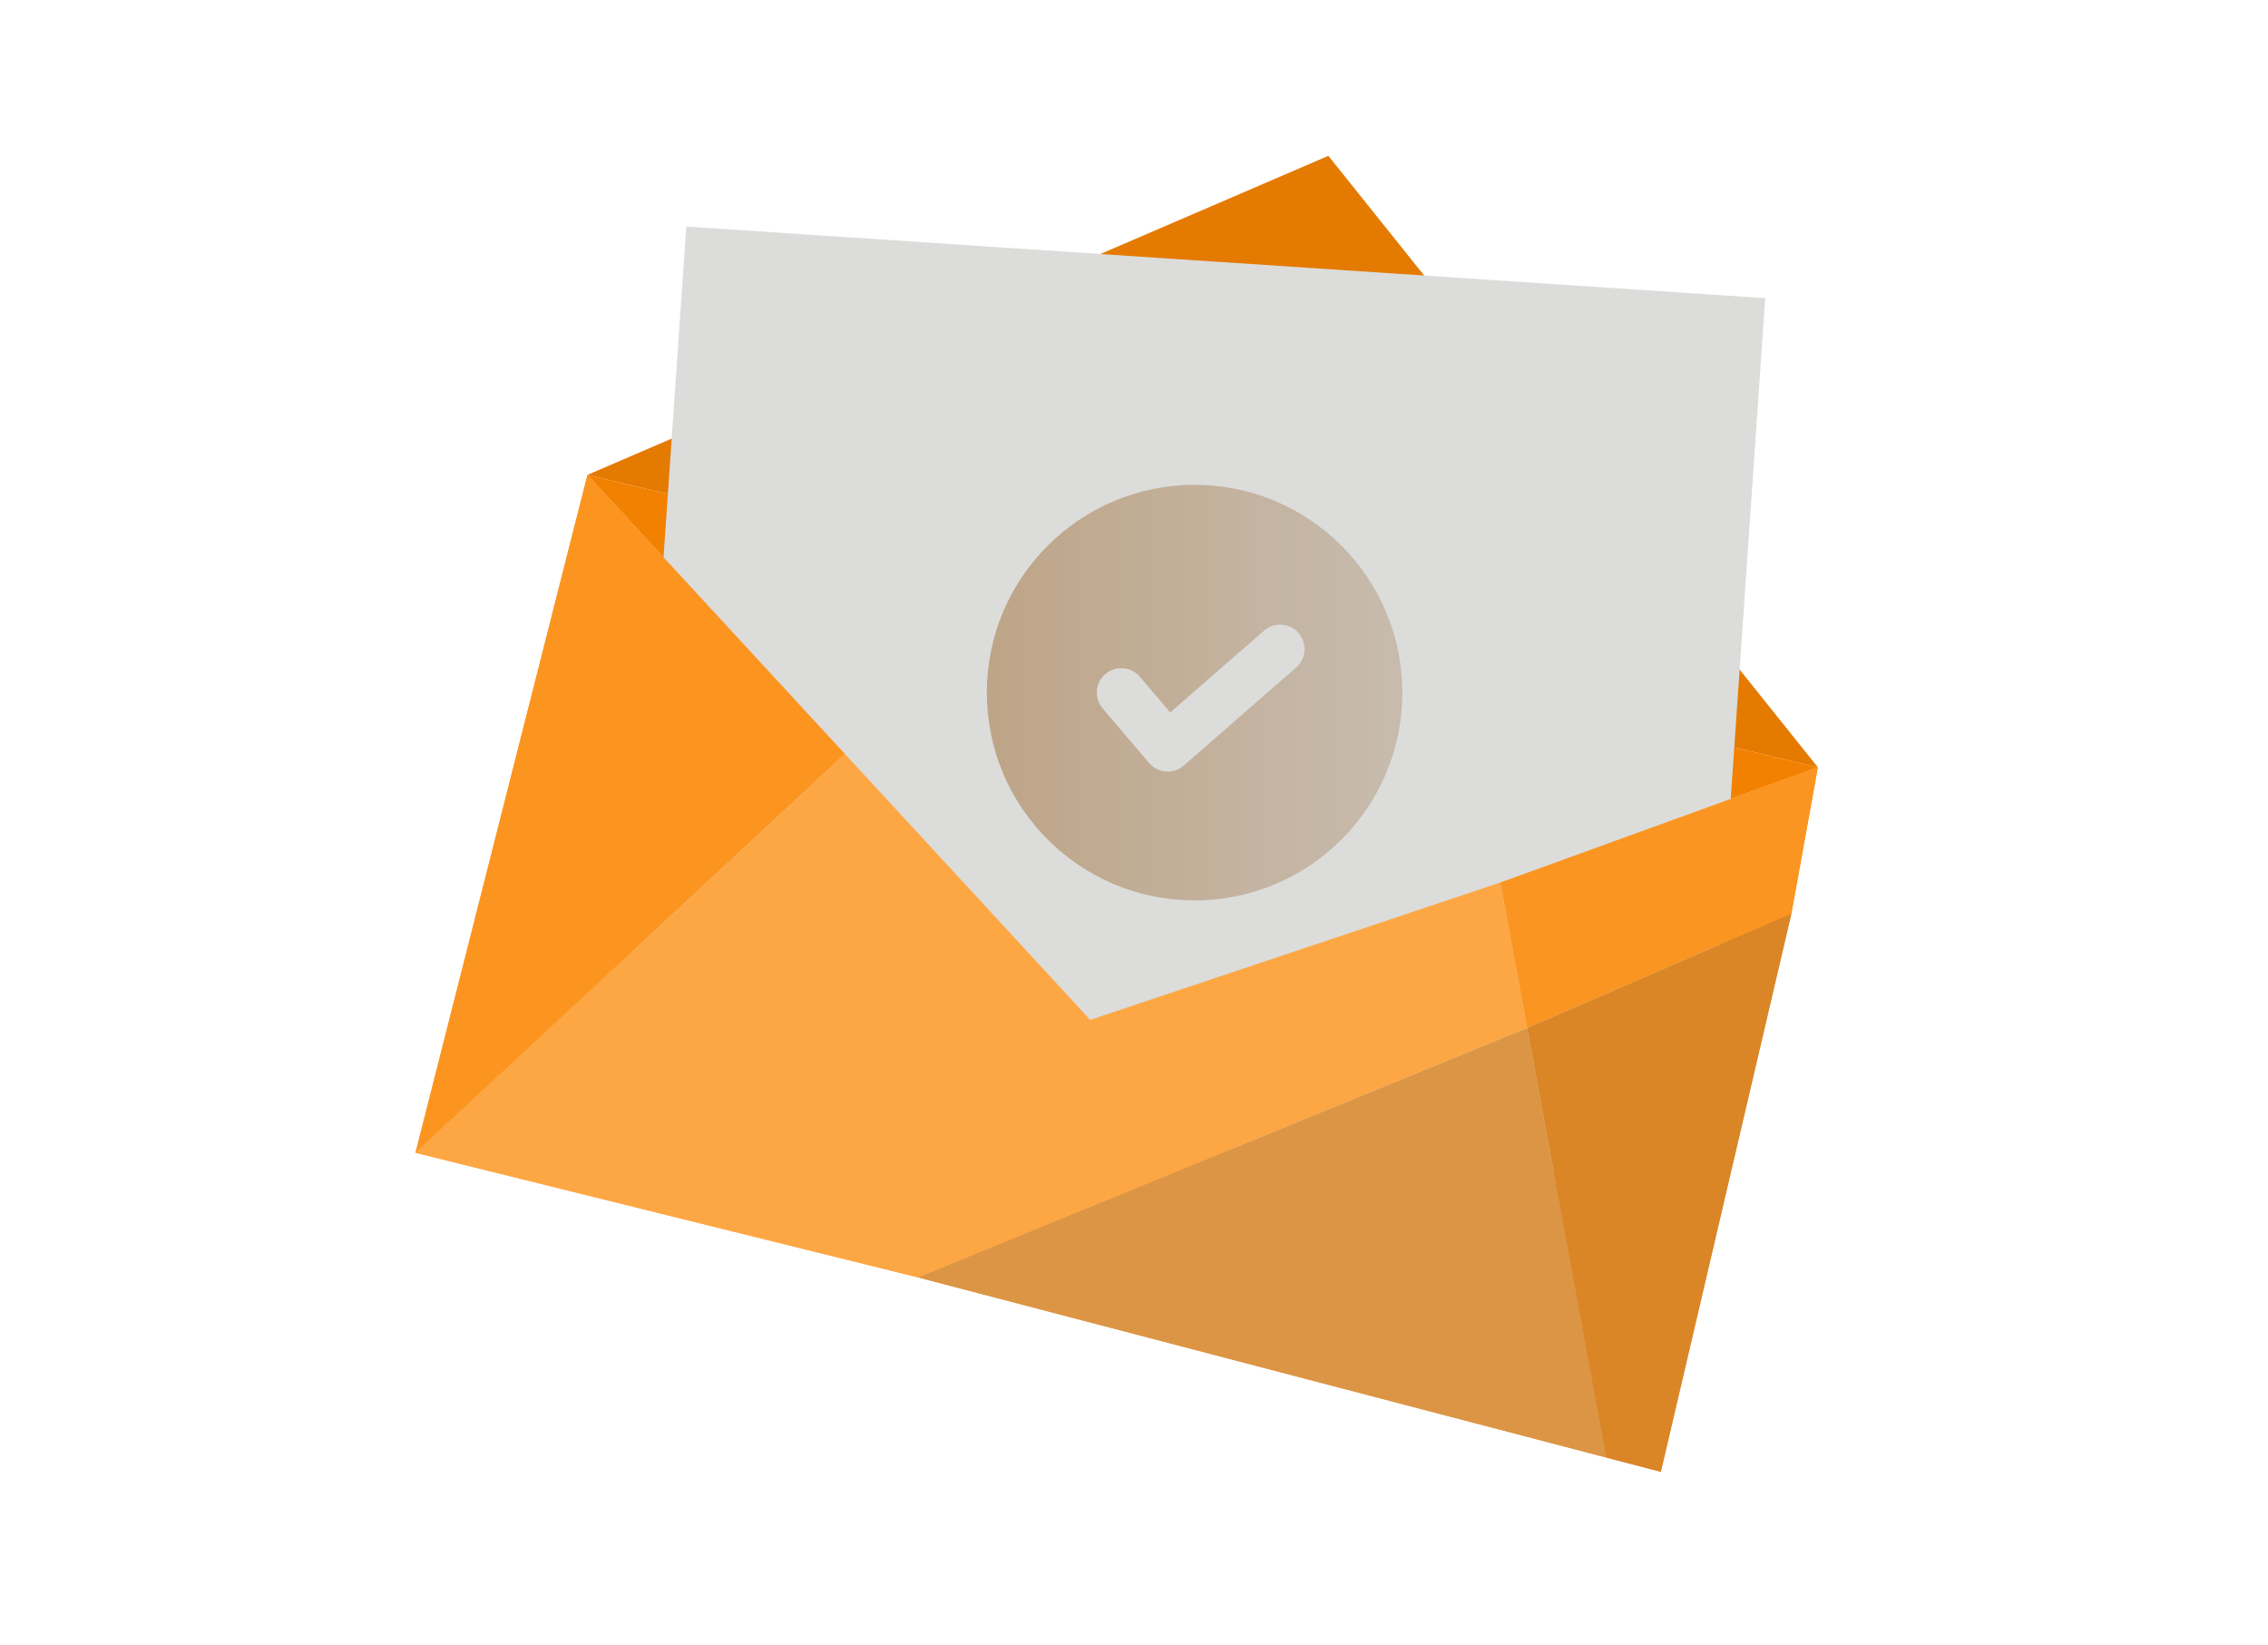
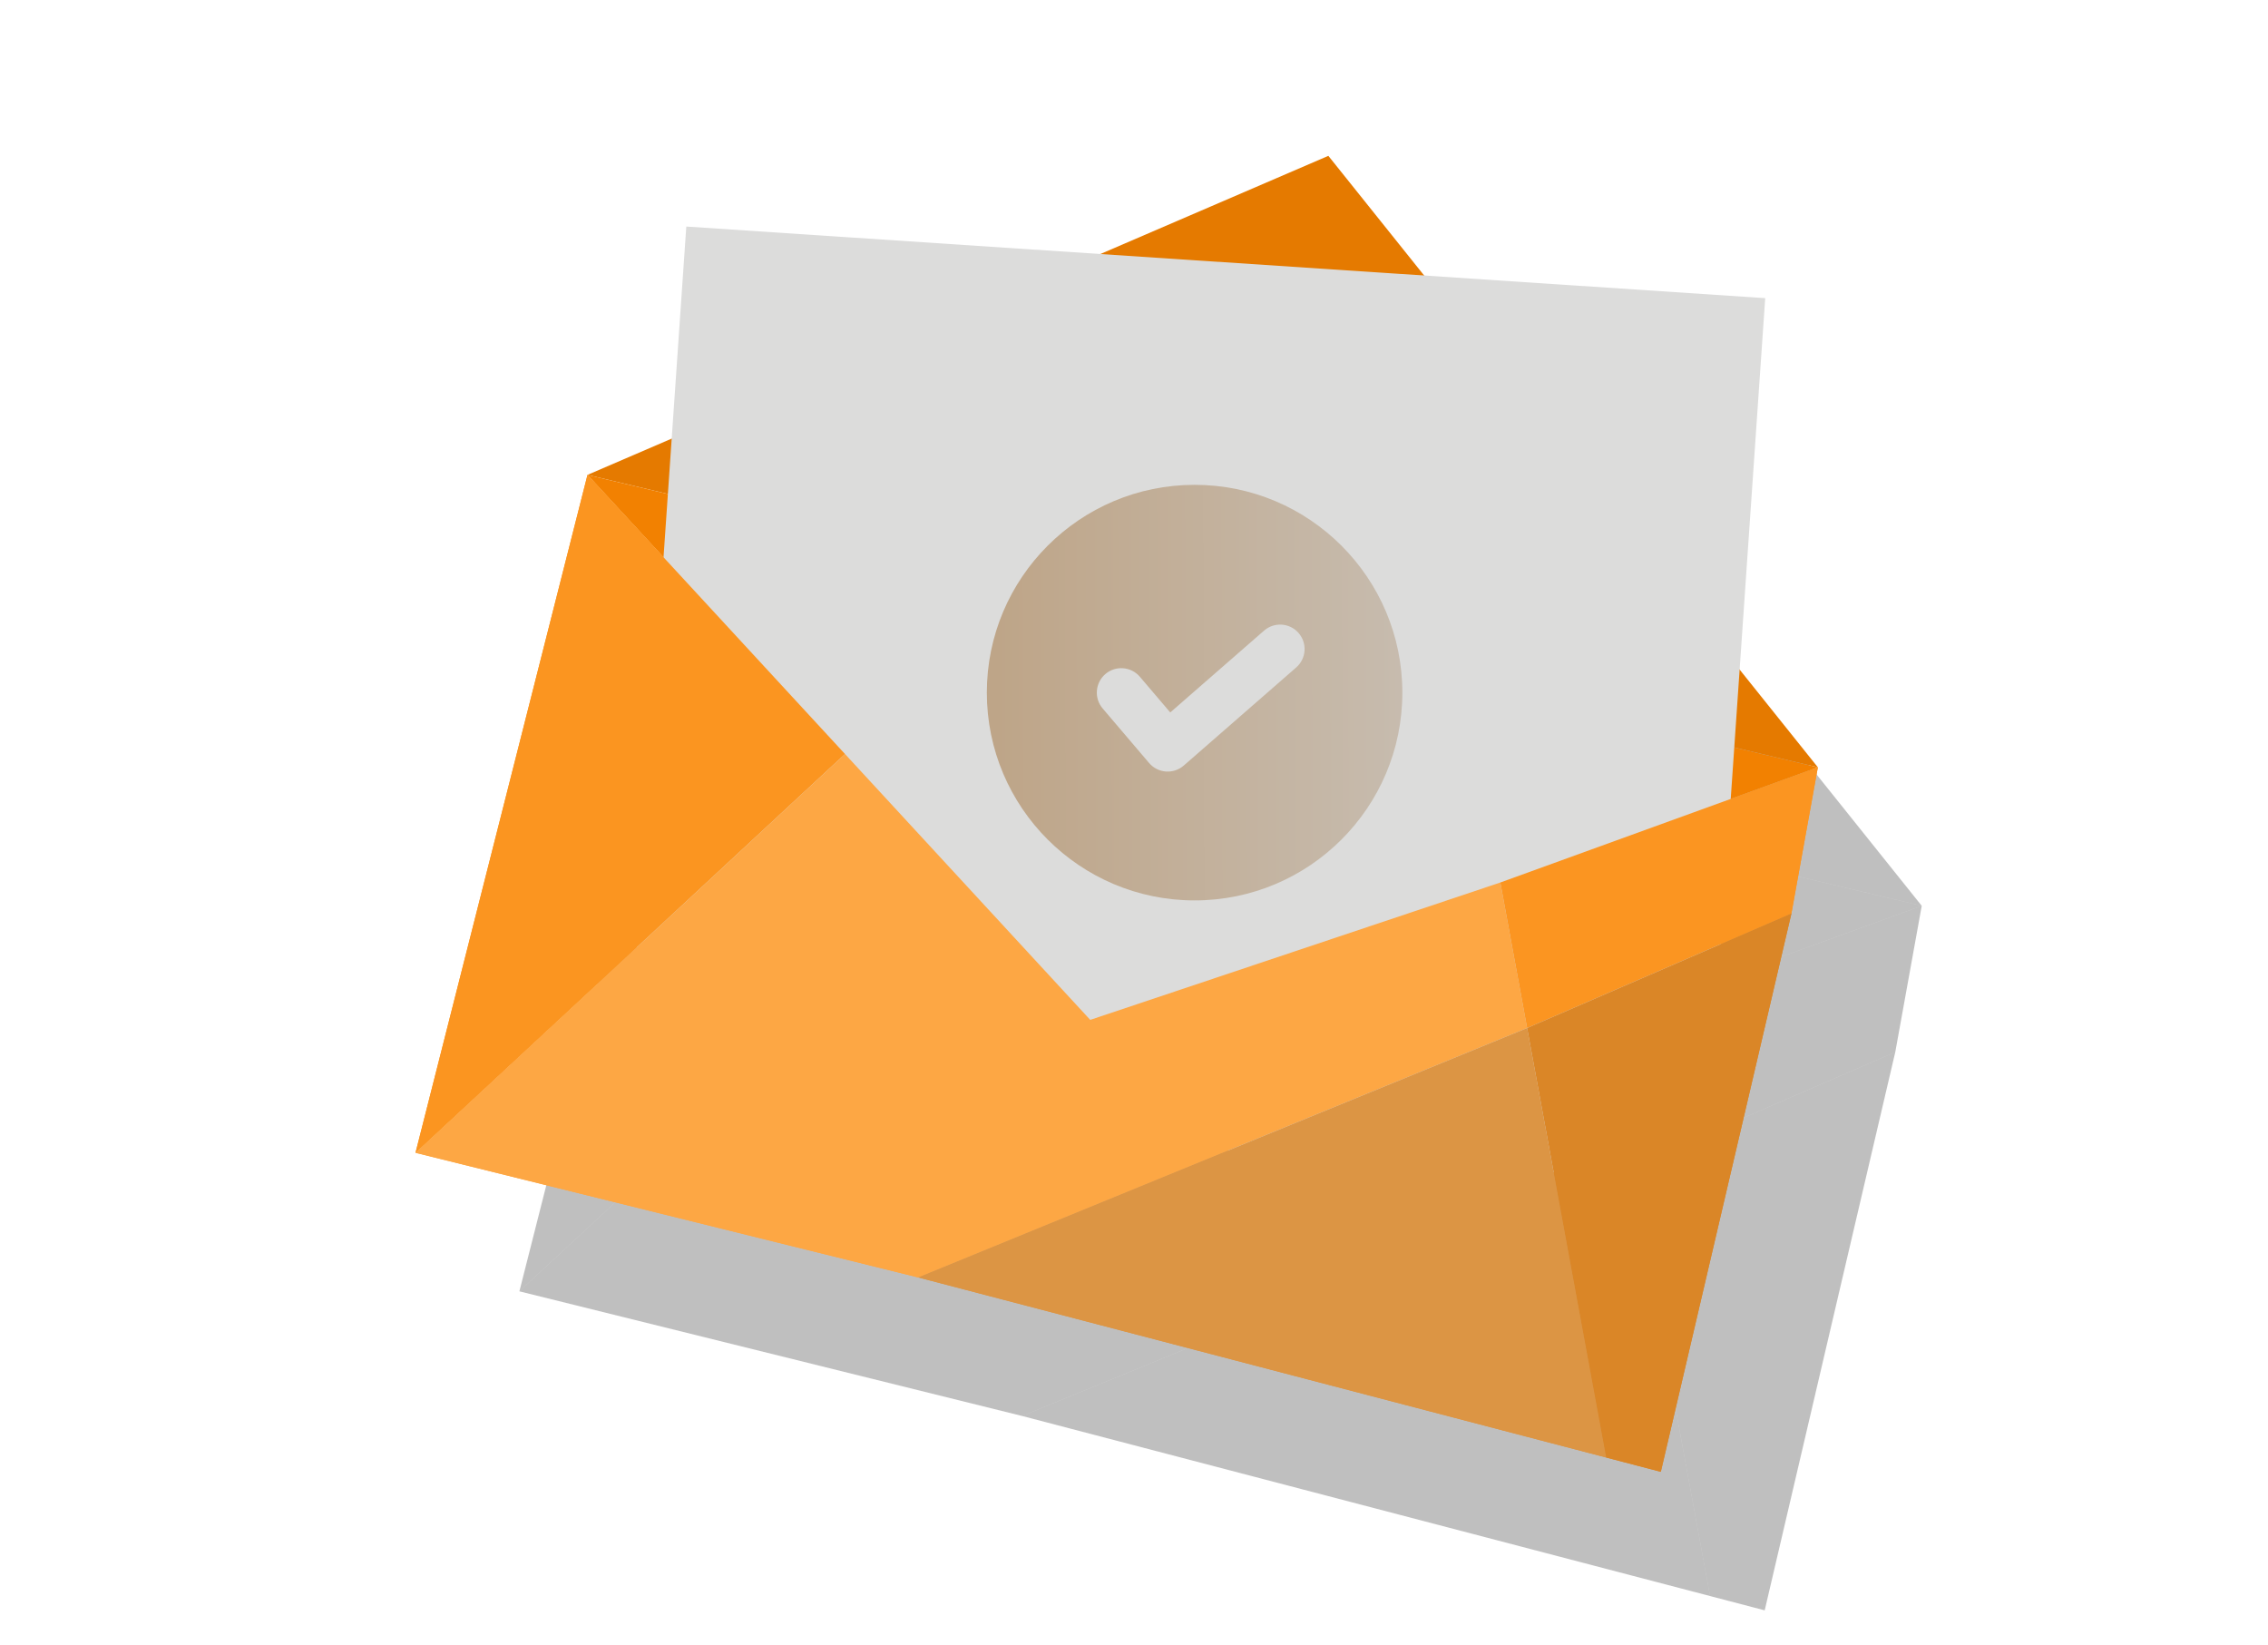
<svg xmlns="http://www.w3.org/2000/svg" width="131" height="95" viewBox="0 0 131 95" fill="none">
+   <path d="M39.934 35.424L54.807 51.545L68.972 66.899L92.66 58.966L111 52.313L39.934 35.424Z" fill="black" fill-opacity="0.25" />
+   <path d="M111 52.313L82.726 17L39.934 35.424L111 52.313Z" fill="black" fill-opacity="0.25" />
+   <path d="M109.472 60.758L111 52.313L92.66 58.966L94.207 67.37L109.472 60.758Z" fill="black" fill-opacity="0.25" />
+   <path d="M101.929 93L109.472 60.758L94.207 67.37L98.774 92.174L101.929 93Z" fill="black" fill-opacity="0.25" />
+   <path d="M59.038 81.775L98.774 92.174L94.207 67.37L59.038 81.775Z" fill="black" fill-opacity="0.25" />
+   <path d="M68.972 66.899L54.807 51.545L30 74.576L59.038 81.775L94.207 67.37L92.66 58.966L68.972 66.899Z" fill="black" fill-opacity="0.25" />
+   <path d="M39.934 35.424L30 74.576L54.807 51.545L39.934 35.424Z" fill="black" fill-opacity="0.25" />
  <path d="M33.934 27.424L24 66.576L48.807 43.545L33.934 27.424Z" fill="#FB9520" />
  <path d="M62.972 58.899L48.807 43.545L24 66.576L53.038 73.775L88.207 59.37L86.66 50.966L62.972 58.899Z" fill="#FDA744" />
  <path d="M53.038 73.775L92.774 84.174L88.207 59.37L53.038 73.775Z" fill="#DC9544" />
  <path d="M103.472 52.758L105 44.313L86.66 50.966L88.207 59.37L103.472 52.758Z" fill="#FB9521" />
  <path d="M95.929 85L103.472 52.758L88.207 59.37L92.774 84.174L95.929 85Z" fill="#DA8627" />
  <path d="M33.934 27.424L48.807 43.545L62.972 58.899L86.66 50.966L105 44.313L33.934 27.424Z" fill="#F28101" />
  <path d="M105 44.313L76.726 9L33.934 27.424L105 44.313Z" fill="#E57A00" />
  <path d="M39.641 13.084L101.959 17.218L98.442 68.279L36.124 64.144L39.641 13.084Z" fill="#DCDCDB" />
  <path d="M33.934 27.424L24 66.576L48.807 43.545L33.934 27.424Z" fill="#FB9520" />
  <path d="M62.972 58.899L48.807 43.545L24 66.576L53.038 73.775L88.207 59.37L86.66 50.966L62.972 58.899Z" fill="#FDA744" />
  <path d="M53.038 73.775L92.774 84.174L88.207 59.37L53.038 73.775Z" fill="#DC9544" />
  <path d="M103.472 52.758L105 44.313L86.66 50.966L88.207 59.37L103.472 52.758Z" fill="#FB9521" />
  <path d="M95.929 85L103.472 52.758L88.207 59.37L92.774 84.174L95.929 85Z" fill="#DA8627" />
  <path d="M81 40C81 46.627 75.627 52 69 52C62.373 52 57 46.627 57 40C57 33.373 62.373 28 69 28C75.627 28 81 33.373 81 40Z" fill="url(#paint0_linear_419_509)" />
  <path fill-rule="evenodd" clip-rule="evenodd" d="M75.005 36.555C75.518 37.143 75.457 38.034 74.869 38.547L68.374 44.212C68.089 44.46 67.717 44.584 67.341 44.556C66.965 44.528 66.615 44.351 66.371 44.063L63.69 40.915C63.184 40.322 63.256 39.431 63.849 38.925C64.443 38.42 65.334 38.491 65.84 39.085L67.594 41.145L73.013 36.419C73.601 35.907 74.493 35.967 75.005 36.555Z" fill="#DCDCDB" />
  <defs>
    <linearGradient id="paint0_linear_419_509" x1="57.526" y1="37.84" x2="81.529" y2="37.768" gradientUnits="userSpaceOnUse">
      <stop stop-color="#BEA588" />
      <stop offset="1" stop-color="#C7BCAF" />
    </linearGradient>
  </defs>
</svg>
